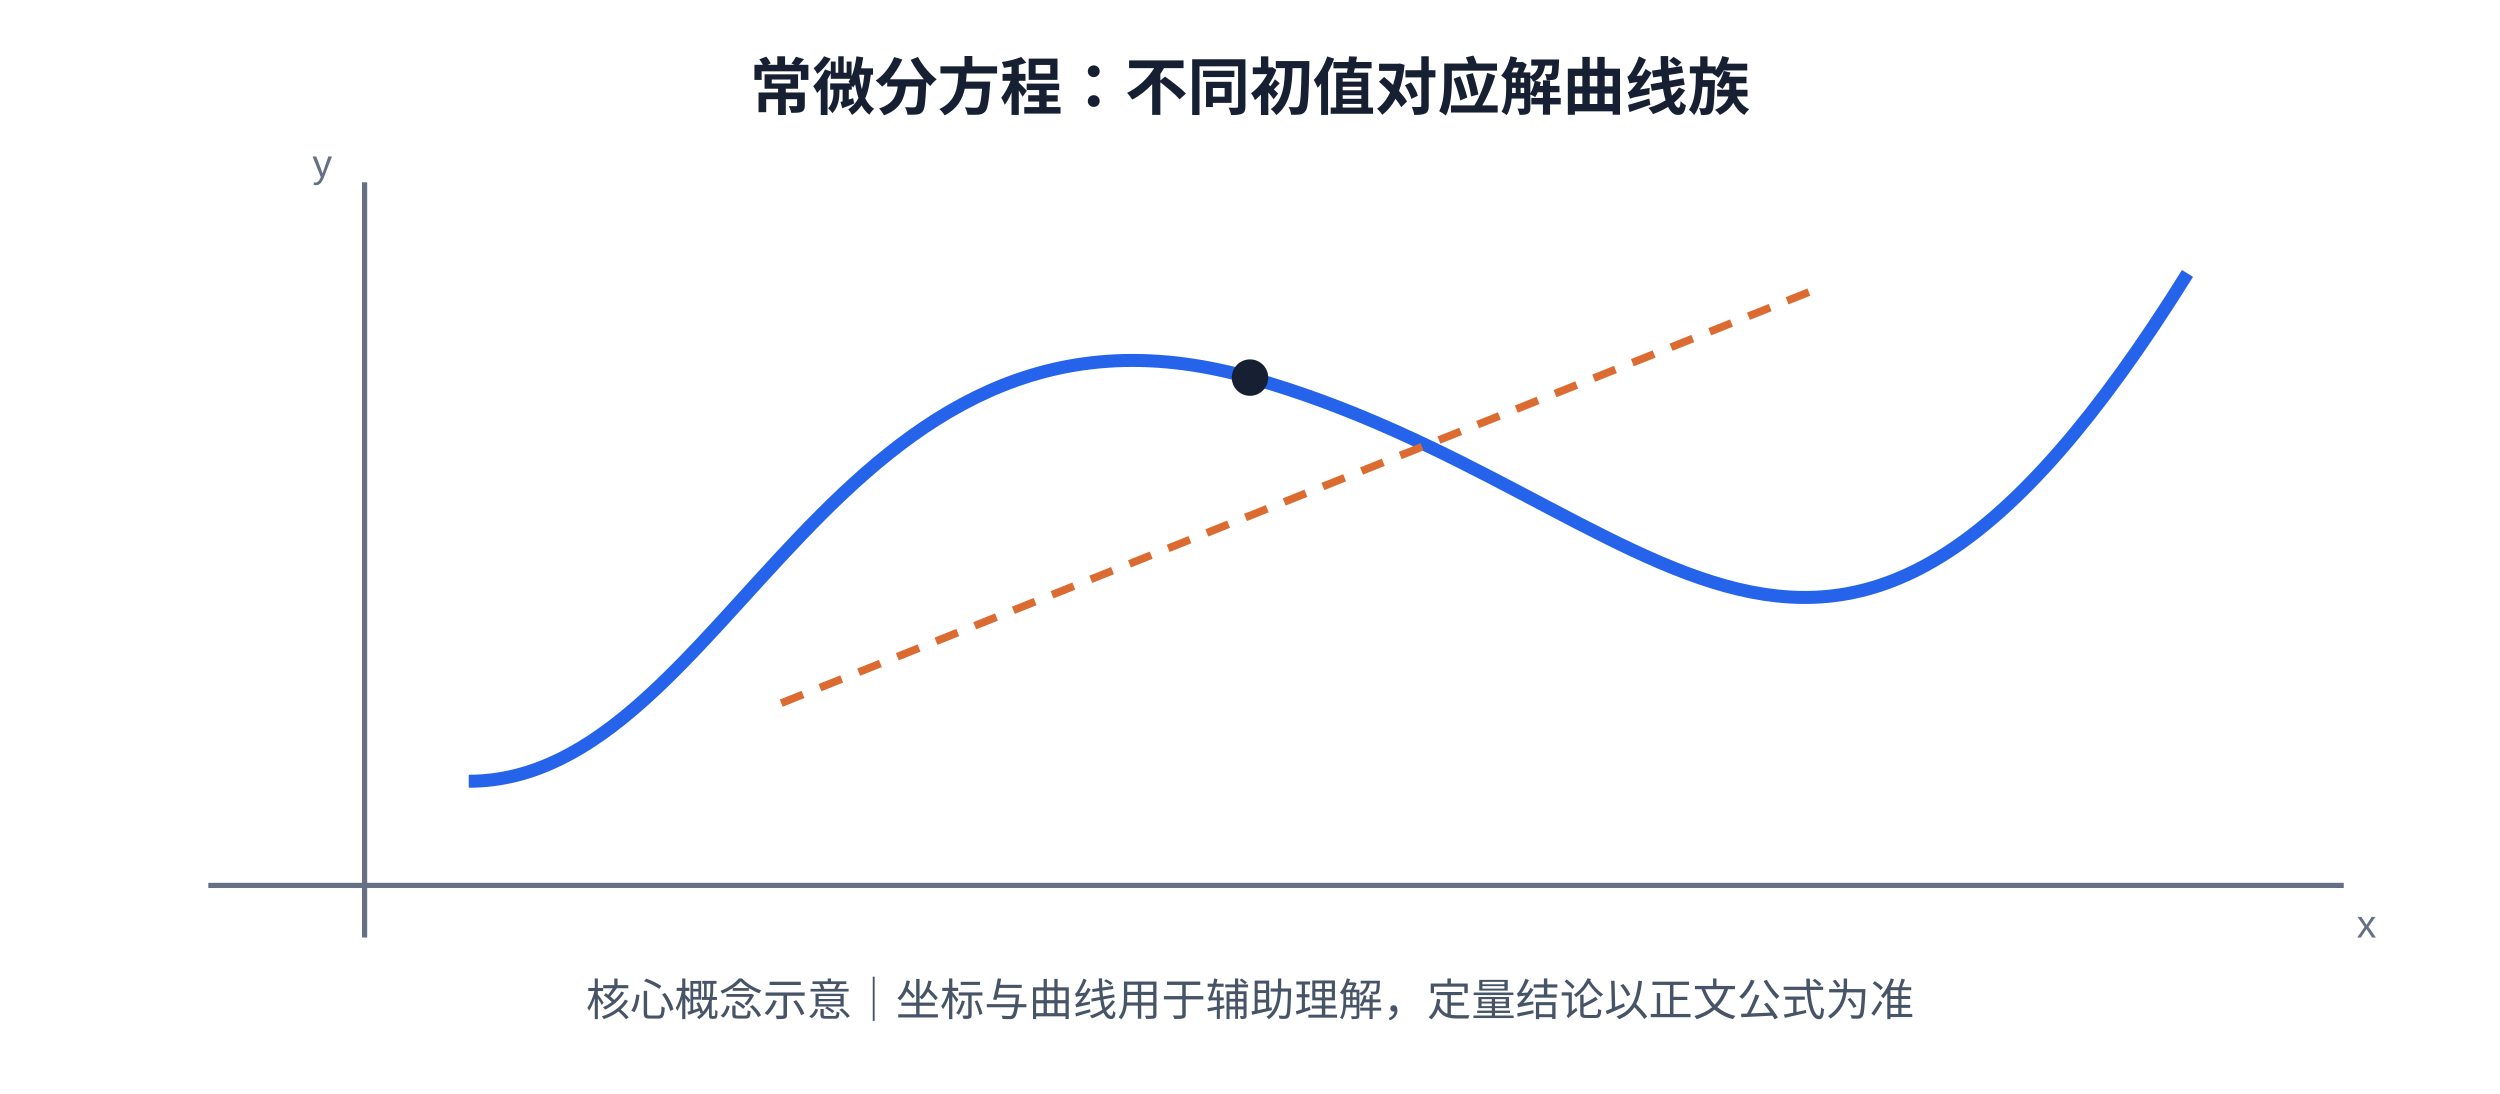
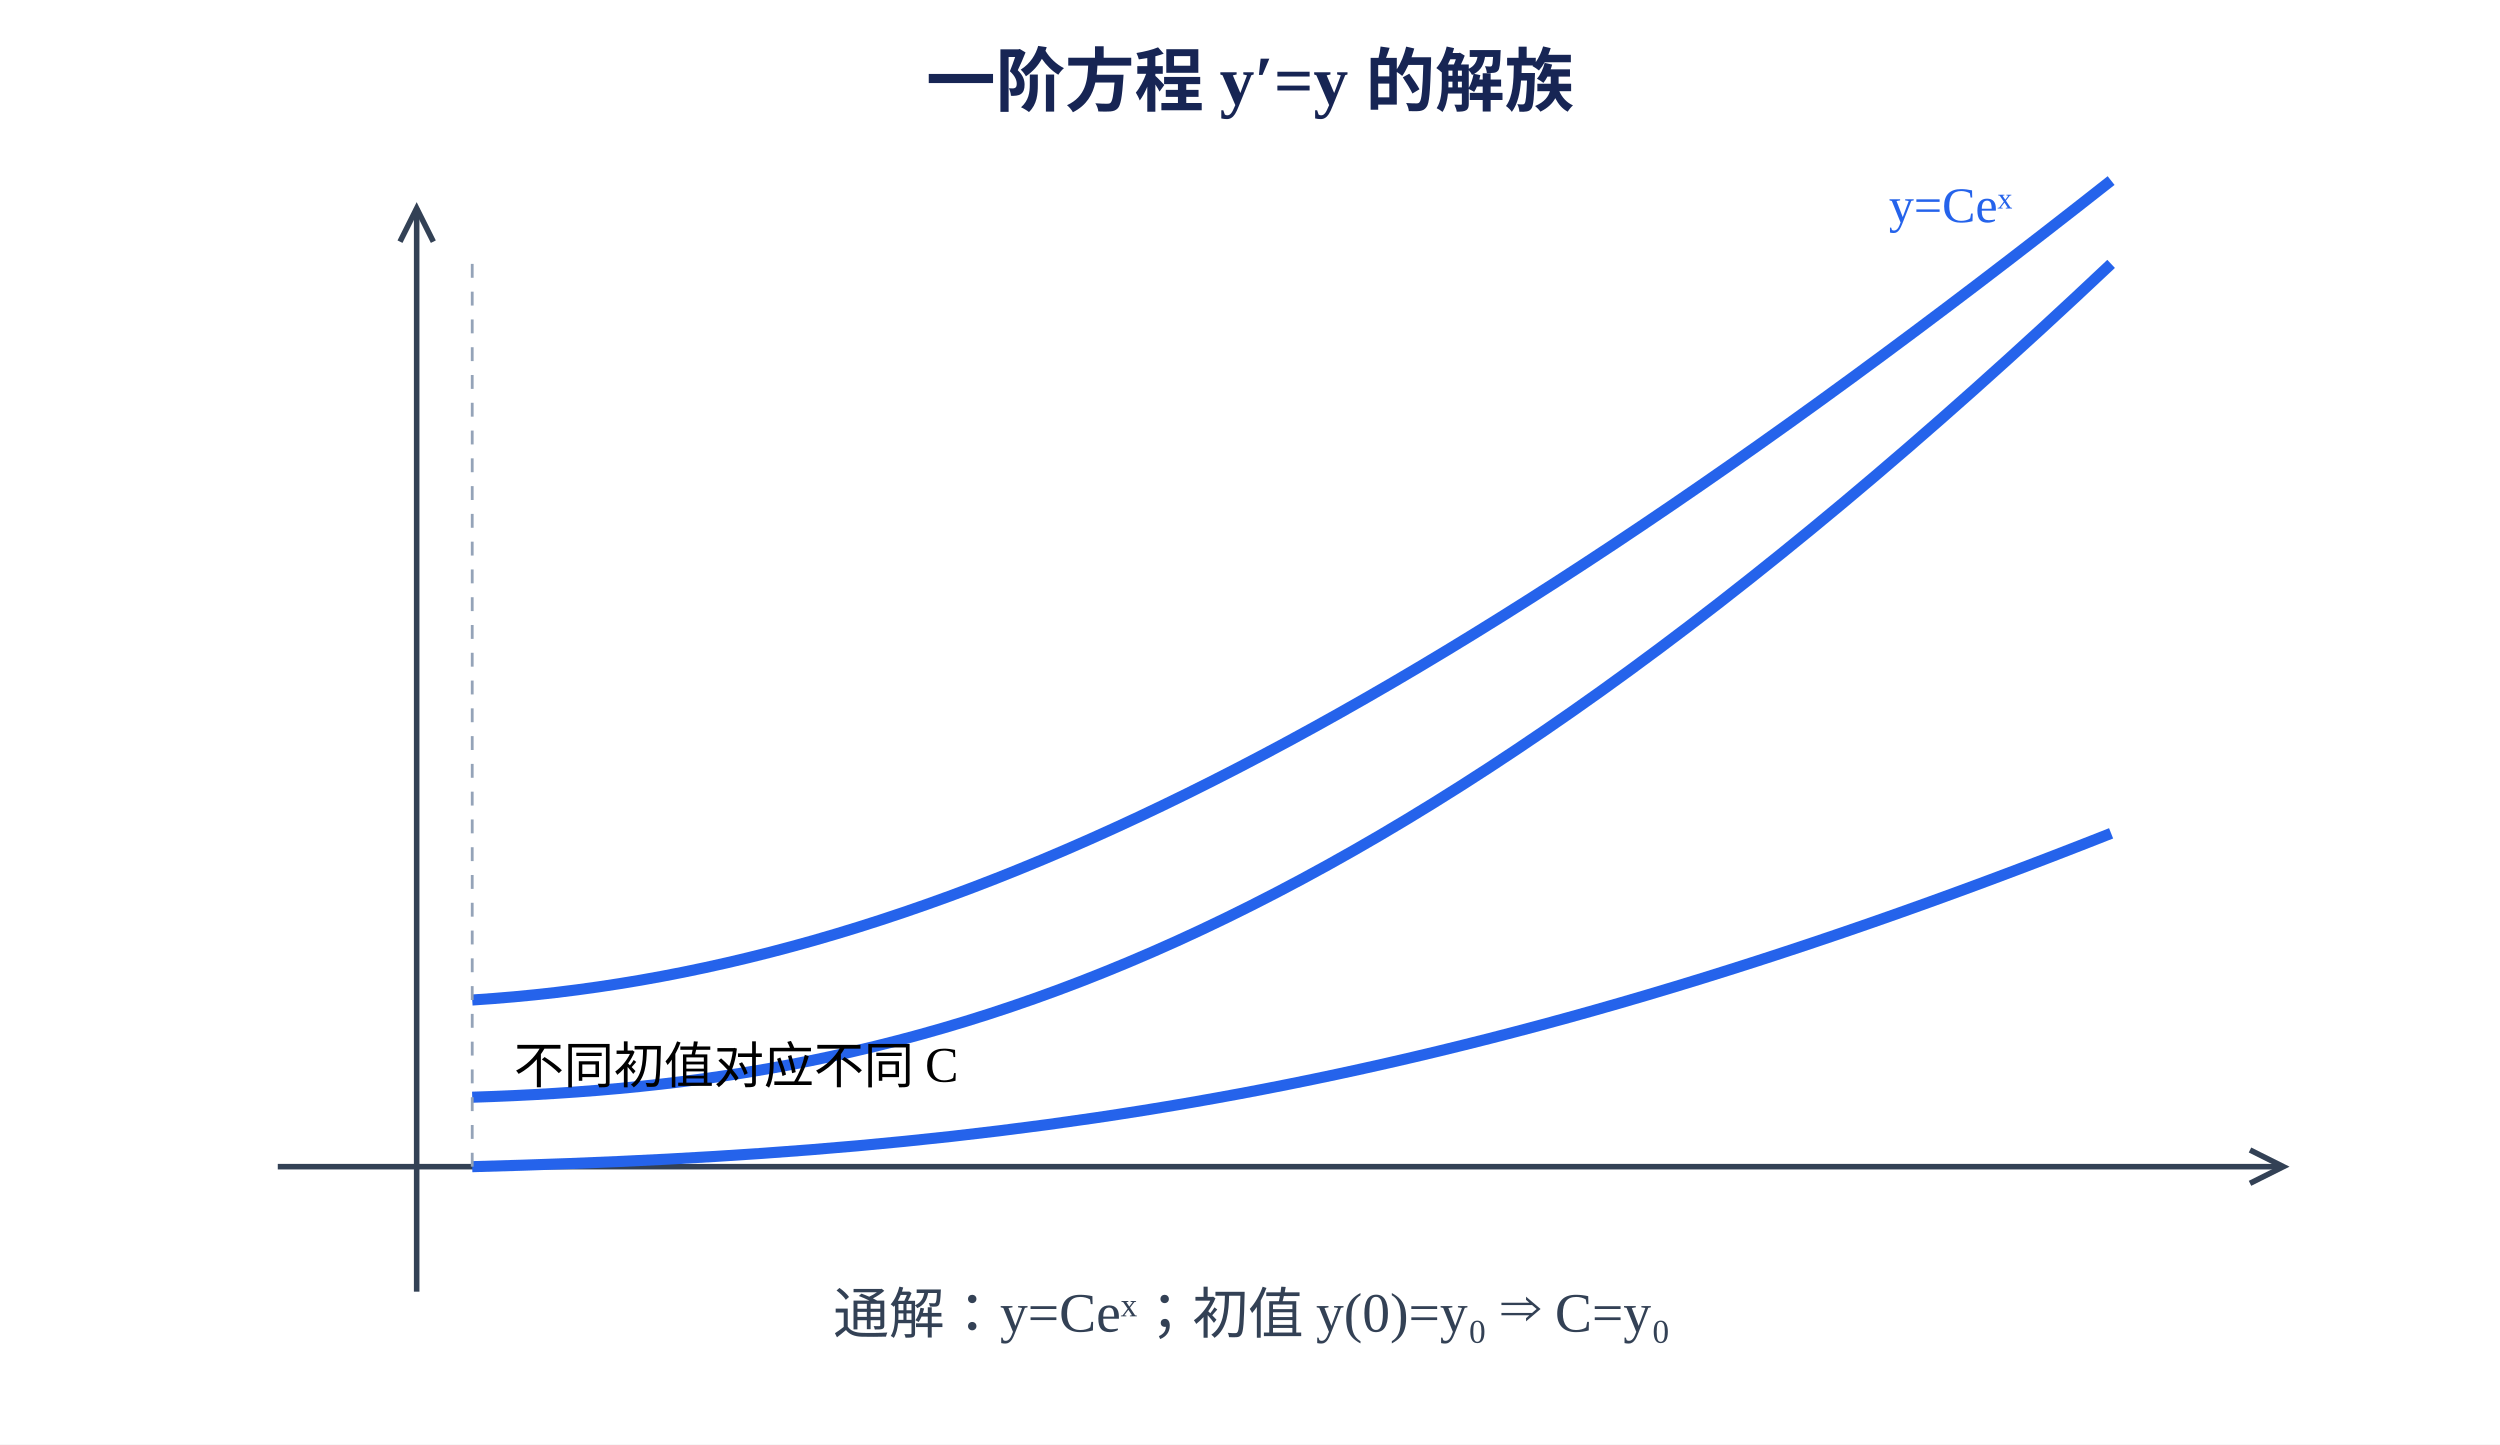
- <svg xmlns="http://www.w3.org/2000/svg" width="960" height="420" viewBox="0 0 960 420">
-   <rect width="960" height="420" fill="#ffffff" />
-   <text x="480" y="42" text-anchor="middle" font-family="Arial,sans-serif" font-size="24" font-weight="bold" fill="#172033">常微分方程：不同初值对应解曲线族</text>
-   <g stroke="#d8dee8" stroke-width="1">
-     <path d="M80 340H890 M140 80V360" />
+ <svg xmlns="http://www.w3.org/2000/svg" width="900" height="520" viewBox="0 0 900 520">
+   <rect width="900" height="520" fill="#fff" />
+   <text x="450" y="38" text-anchor="middle" font-size="25" font-weight="bold" fill="#172554">一阶方程 y′=y 的解族</text>
+   <path d="M100 420H820 M150 465V75" stroke="#334155" stroke-width="2" />
+   <path d="M810 414l12 6-12 6 M144 87l6-12 6 12" fill="none" stroke="#334155" stroke-width="2" />
+   <g fill="none" stroke="#2563eb" stroke-width="4">
+     <path d="M170 395 C330 390 490 350 760 95" />
+     <path d="M170 360 C330 350 500 270 760 65" />
+     <path d="M170 420 C360 415 520 395 760 300" />
  </g>
-   <g stroke="#667085" stroke-width="2">
-     <path d="M80 340H900 M140 360V70" />
-   </g>
-   <g fill="#667085" font-family="Arial" font-size="15">
-     <text x="905" y="360">x</text>
-     <text x="120" y="68">y</text>
-   </g>
-   <path d="M180 300 C280 300 320 100 480 145 S700 330 840 105" fill="none" stroke="#2563eb" stroke-width="5" />
-   <path d="M300 270 L700 110" fill="none" stroke="#dc6b31" stroke-width="3" stroke-dasharray="9 7" />
-   <circle cx="480" cy="145" r="7" fill="#172033" />
-   <g fill="#475467" font-family="Arial,sans-serif" font-size="17">
-     <text x="480" y="390" text-anchor="middle">核心概念示意｜坐标与曲线用于辅助理解，定量结论以正文公式为准</text>
-   </g>
+   <path d="M170 420V95" stroke="#94a3b8" stroke-dasharray="5 5" />
+   <text x="680" y="80" font-size="18" fill="#2563eb">y=Ceˣ</text>
+   <text x="185" y="390" font-size="18">不同初值对应不同 C</text>
+   <text x="300" y="480" font-size="20" fill="#334155">通解：y=Ceˣ；初值 y(0)=y₀ ⇒ C=y₀</text>
</svg>
